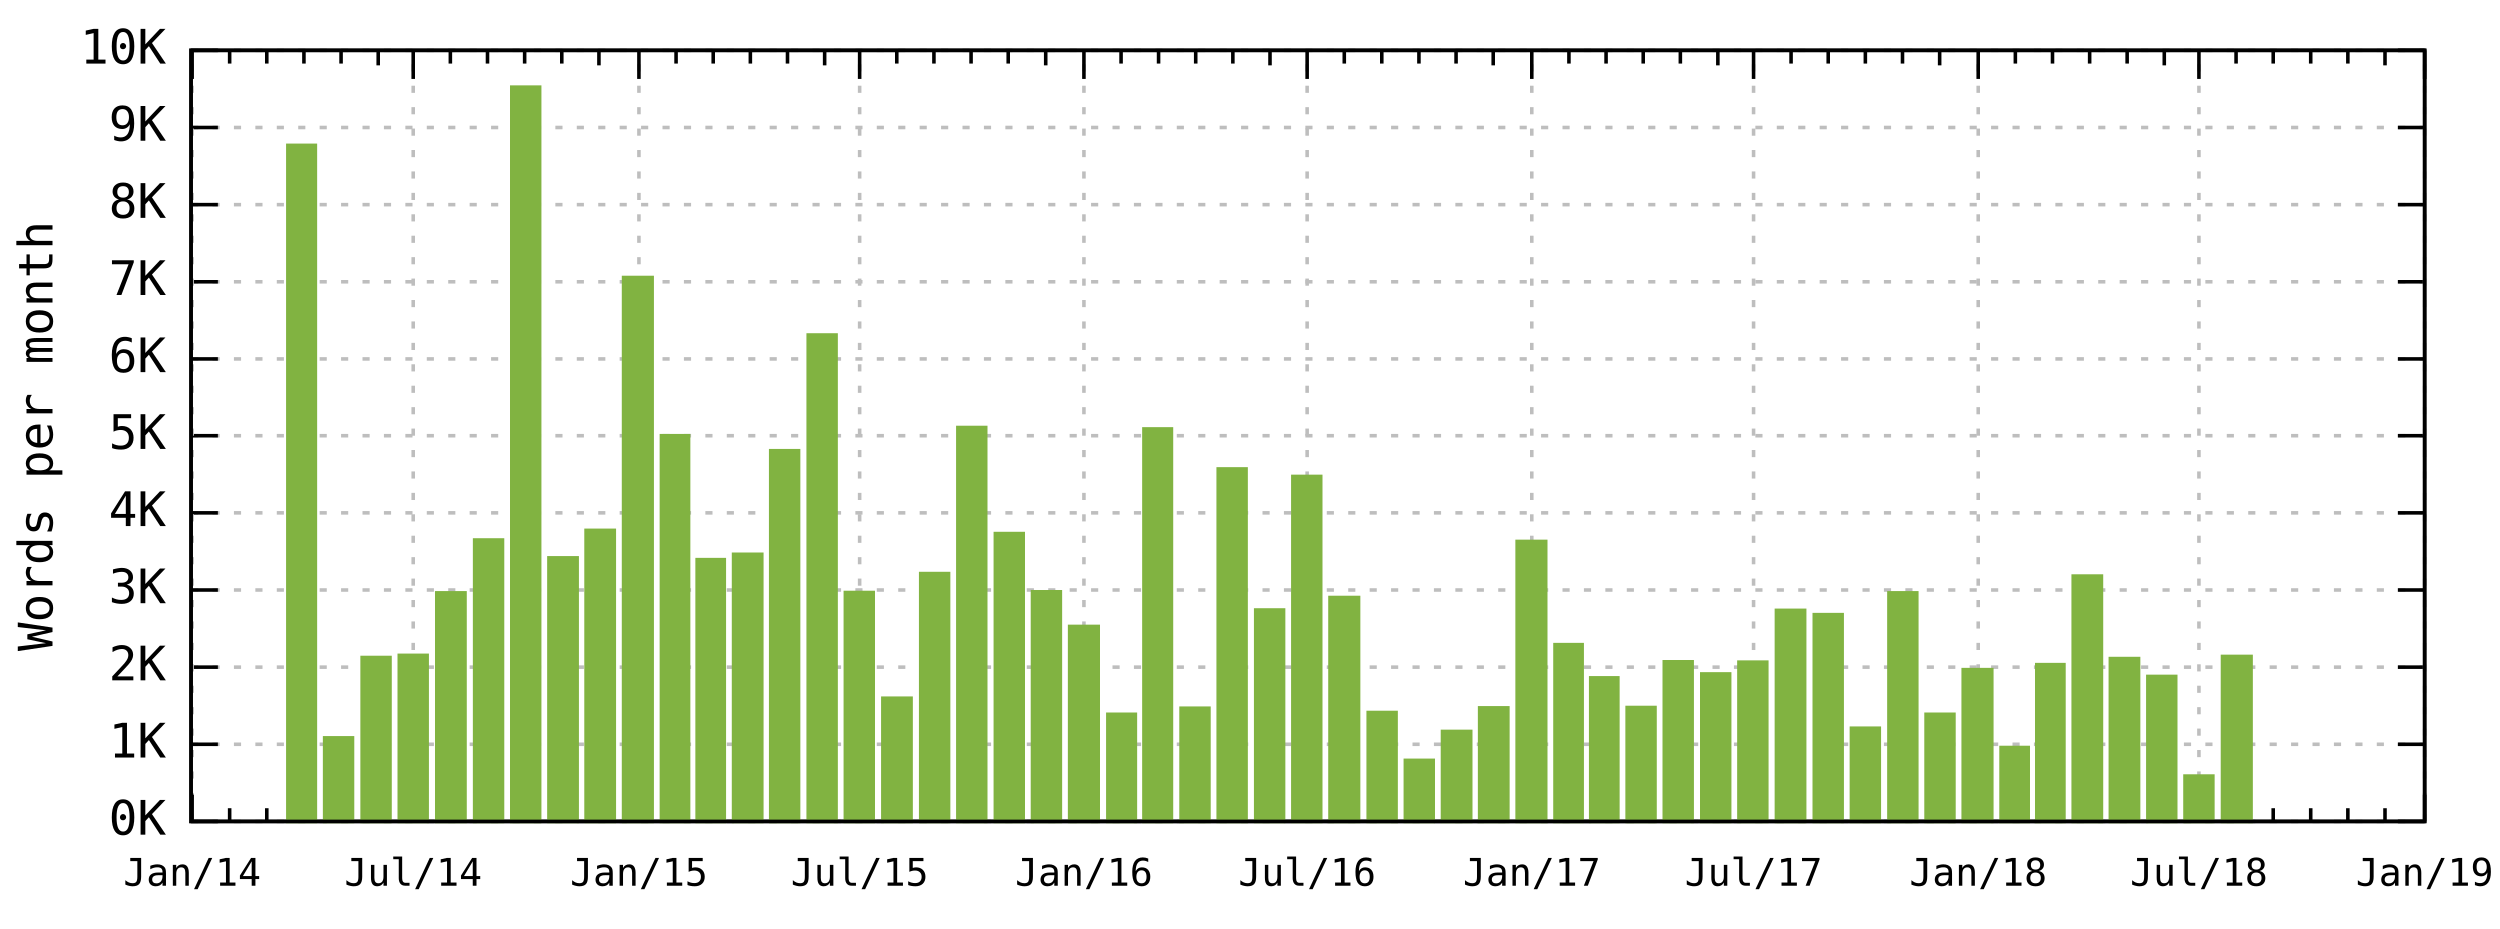
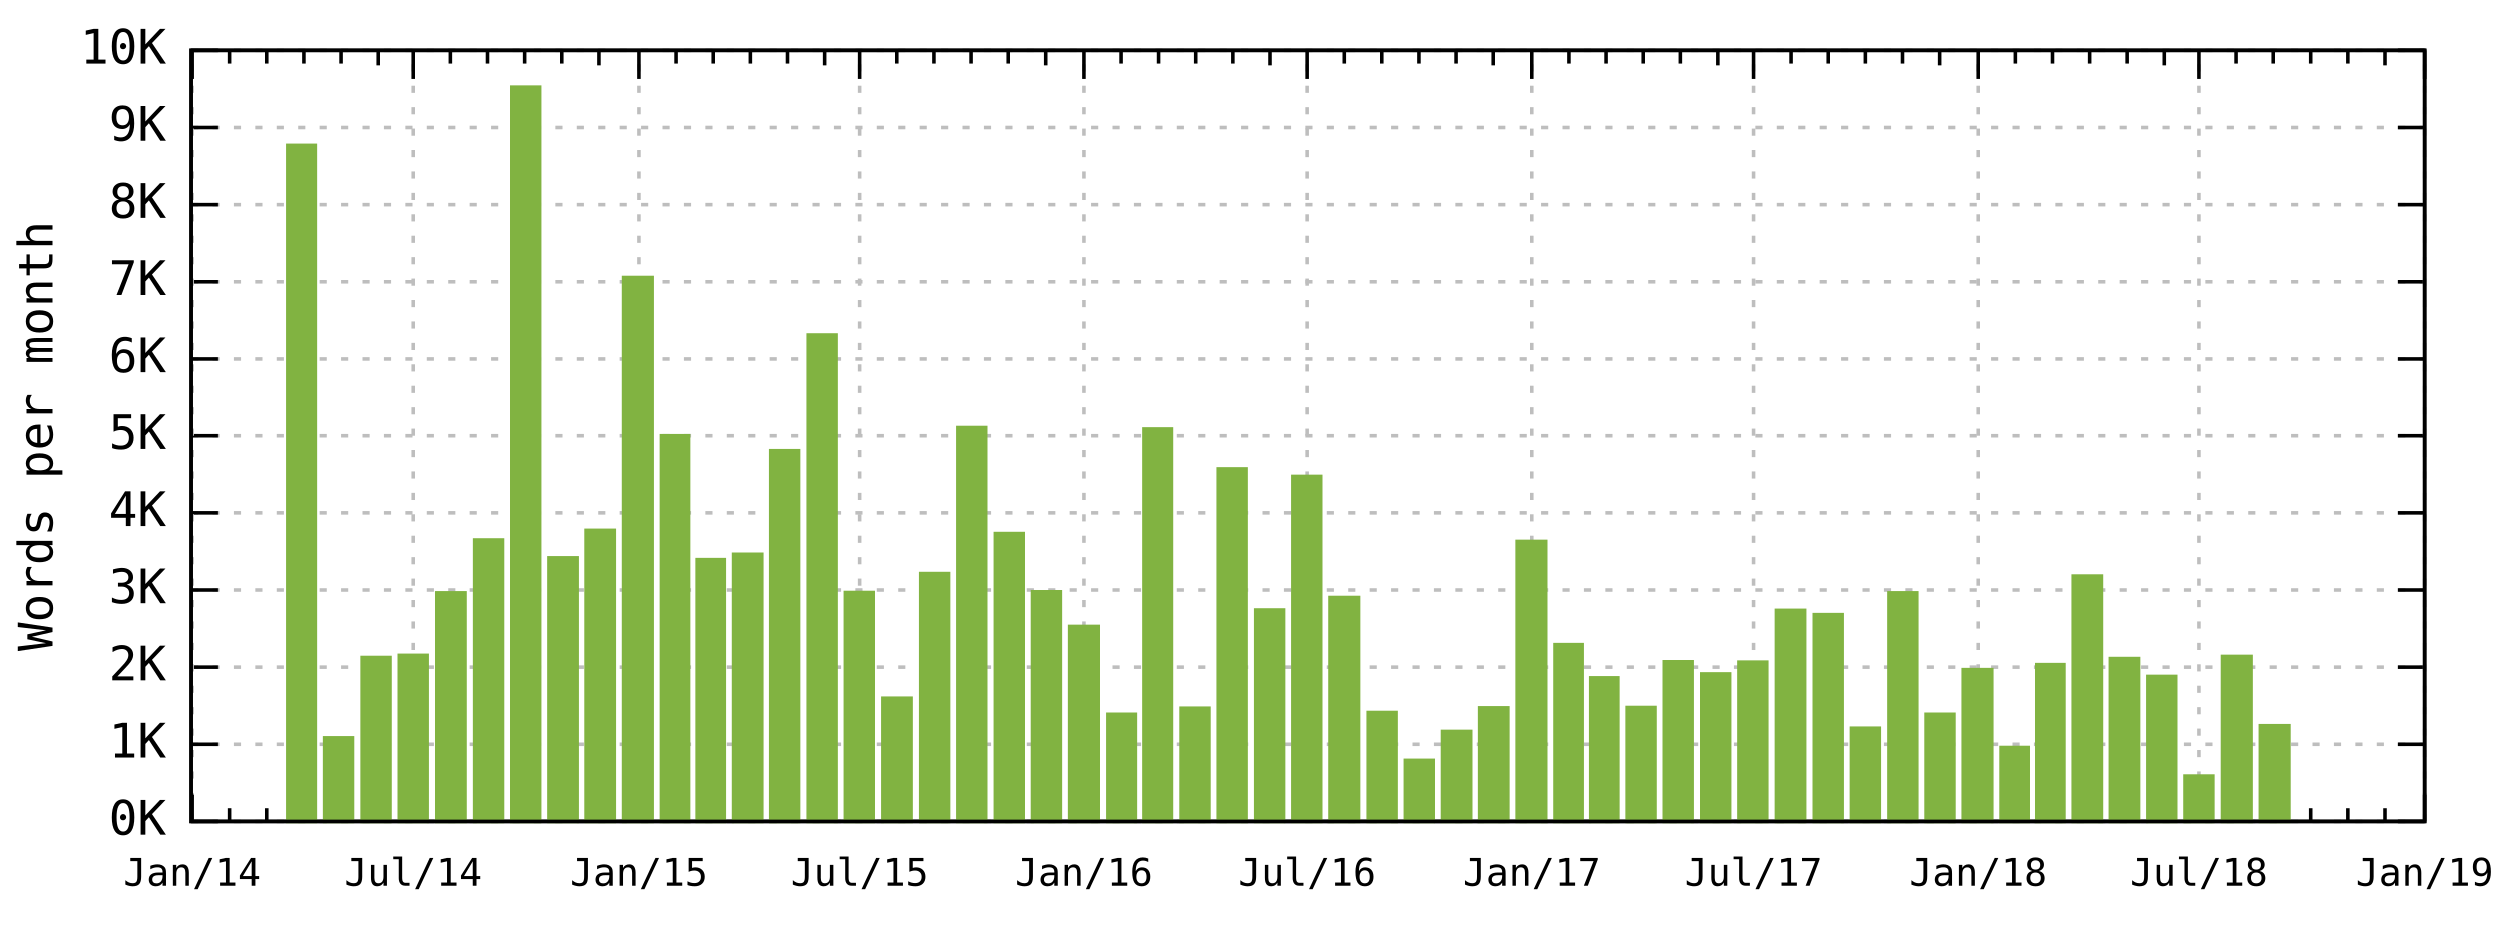
<svg xmlns="http://www.w3.org/2000/svg" xmlns:xlink="http://www.w3.org/1999/xlink" width="700" height="260" viewBox="0 0 700 260">
  <g id="gnuplot_canvas">
    <rect x="0" y="0" width="700" height="260" fill="none" />
    <defs>
      <circle id="gpDot" r="0.5" stroke-width="0.5" />
      <path id="gpPt0" stroke-width="0.267" stroke="currentColor" d="M-1,0 h2 M0,-1 v2" />
      <path id="gpPt1" stroke-width="0.267" stroke="currentColor" d="M-1,-1 L1,1 M1,-1 L-1,1" />
      <path id="gpPt2" stroke-width="0.267" stroke="currentColor" d="M-1,0 L1,0 M0,-1 L0,1 M-1,-1 L1,1 M-1,1 L1,-1" />
      <rect id="gpPt3" stroke-width="0.267" stroke="currentColor" x="-1" y="-1" width="2" height="2" />
      <rect id="gpPt4" stroke-width="0.267" stroke="currentColor" fill="currentColor" x="-1" y="-1" width="2" height="2" />
      <circle id="gpPt5" stroke-width="0.267" stroke="currentColor" cx="0" cy="0" r="1" />
      <use xlink:href="#gpPt5" id="gpPt6" fill="currentColor" stroke="none" />
      <path id="gpPt7" stroke-width="0.267" stroke="currentColor" d="M0,-1.33 L-1.33,0.67 L1.33,0.67 z" />
      <use xlink:href="#gpPt7" id="gpPt8" fill="currentColor" stroke="none" />
      <use xlink:href="#gpPt7" id="gpPt9" stroke="currentColor" transform="rotate(180)" />
      <use xlink:href="#gpPt9" id="gpPt10" fill="currentColor" stroke="none" />
      <use xlink:href="#gpPt3" id="gpPt11" stroke="currentColor" transform="rotate(45)" />
      <use xlink:href="#gpPt11" id="gpPt12" fill="currentColor" stroke="none" />
    </defs>
    <g style="fill:none; color:white; stroke:currentColor; stroke-width:1.00; stroke-linecap:butt; stroke-linejoin:miter">
</g>
    <g style="fill:none; color:black; stroke:currentColor; stroke-width:1.00; stroke-linecap:butt; stroke-linejoin:miter">
</g>
    <g style="fill:none; color:gray; stroke:currentColor; stroke-width:1.00; stroke-linecap:butt; stroke-linejoin:miter">
      <path stroke="rgb(190, 190, 190)" stroke-dasharray=" 2,4" class="gridline" d="M53.5,230.0 L678.9,230.0  h0.01" />
    </g>
    <g style="fill:none; color:black; stroke:currentColor; stroke-width:1.00; stroke-linecap:butt; stroke-linejoin:miter">
      <path stroke="black" d="M53.5,230.0 L61.0,230.0 M678.9,230.0 L671.4,230.0  h0.01" />
      <g transform="translate(46.5,233.7)" style="stroke:none; fill:rgb(0,0,0); font-family:monospace; font-size:10.00pt; text-anchor:end">
        <text>0K</text>
      </g>
    </g>
    <g style="fill:none; color:gray; stroke:currentColor; stroke-width:1.00; stroke-linecap:butt; stroke-linejoin:miter">
      <path stroke="rgb(190, 190, 190)" stroke-dasharray=" 2,4" class="gridline" d="M53.5,208.4 L678.9,208.4  h0.01" />
    </g>
    <g style="fill:none; color:black; stroke:currentColor; stroke-width:1.00; stroke-linecap:butt; stroke-linejoin:miter">
      <path stroke="black" d="M53.5,208.4 L61.0,208.4 M678.9,208.4 L671.4,208.4  h0.01" />
      <g transform="translate(46.5,212.1)" style="stroke:none; fill:rgb(0,0,0); font-family:monospace; font-size:10.00pt; text-anchor:end">
        <text>1K</text>
      </g>
    </g>
    <g style="fill:none; color:gray; stroke:currentColor; stroke-width:1.00; stroke-linecap:butt; stroke-linejoin:miter">
      <path stroke="rgb(190, 190, 190)" stroke-dasharray=" 2,4" class="gridline" d="M53.5,186.8 L678.9,186.8  h0.01" />
    </g>
    <g style="fill:none; color:black; stroke:currentColor; stroke-width:1.00; stroke-linecap:butt; stroke-linejoin:miter">
      <path stroke="black" d="M53.5,186.8 L61.0,186.8 M678.9,186.8 L671.4,186.8  h0.01" />
      <g transform="translate(46.5,190.5)" style="stroke:none; fill:rgb(0,0,0); font-family:monospace; font-size:10.00pt; text-anchor:end">
        <text>2K</text>
      </g>
    </g>
    <g style="fill:none; color:gray; stroke:currentColor; stroke-width:1.00; stroke-linecap:butt; stroke-linejoin:miter">
      <path stroke="rgb(190, 190, 190)" stroke-dasharray=" 2,4" class="gridline" d="M53.5,165.2 L678.9,165.2  h0.01" />
    </g>
    <g style="fill:none; color:black; stroke:currentColor; stroke-width:1.00; stroke-linecap:butt; stroke-linejoin:miter">
      <path stroke="black" d="M53.5,165.2 L61.0,165.2 M678.9,165.2 L671.4,165.2  h0.01" />
      <g transform="translate(46.5,168.9)" style="stroke:none; fill:rgb(0,0,0); font-family:monospace; font-size:10.00pt; text-anchor:end">
        <text>3K</text>
      </g>
    </g>
    <g style="fill:none; color:gray; stroke:currentColor; stroke-width:1.00; stroke-linecap:butt; stroke-linejoin:miter">
      <path stroke="rgb(190, 190, 190)" stroke-dasharray=" 2,4" class="gridline" d="M53.5,143.6 L678.9,143.6  h0.01" />
    </g>
    <g style="fill:none; color:black; stroke:currentColor; stroke-width:1.00; stroke-linecap:butt; stroke-linejoin:miter">
      <path stroke="black" d="M53.5,143.6 L61.0,143.6 M678.9,143.6 L671.4,143.6  h0.01" />
      <g transform="translate(46.5,147.3)" style="stroke:none; fill:rgb(0,0,0); font-family:monospace; font-size:10.00pt; text-anchor:end">
        <text>4K</text>
      </g>
    </g>
    <g style="fill:none; color:gray; stroke:currentColor; stroke-width:1.00; stroke-linecap:butt; stroke-linejoin:miter">
      <path stroke="rgb(190, 190, 190)" stroke-dasharray=" 2,4" class="gridline" d="M53.5,122.0 L678.9,122.0  h0.01" />
    </g>
    <g style="fill:none; color:black; stroke:currentColor; stroke-width:1.00; stroke-linecap:butt; stroke-linejoin:miter">
      <path stroke="black" d="M53.5,122.0 L61.0,122.0 M678.9,122.0 L671.4,122.0  h0.01" />
      <g transform="translate(46.5,125.7)" style="stroke:none; fill:rgb(0,0,0); font-family:monospace; font-size:10.00pt; text-anchor:end">
        <text>5K</text>
      </g>
    </g>
    <g style="fill:none; color:gray; stroke:currentColor; stroke-width:1.00; stroke-linecap:butt; stroke-linejoin:miter">
      <path stroke="rgb(190, 190, 190)" stroke-dasharray=" 2,4" class="gridline" d="M53.5,100.5 L678.9,100.5  h0.01" />
    </g>
    <g style="fill:none; color:black; stroke:currentColor; stroke-width:1.00; stroke-linecap:butt; stroke-linejoin:miter">
      <path stroke="black" d="M53.5,100.5 L61.0,100.5 M678.9,100.5 L671.4,100.5  h0.01" />
      <g transform="translate(46.5,104.2)" style="stroke:none; fill:rgb(0,0,0); font-family:monospace; font-size:10.00pt; text-anchor:end">
        <text>6K</text>
      </g>
    </g>
    <g style="fill:none; color:gray; stroke:currentColor; stroke-width:1.00; stroke-linecap:butt; stroke-linejoin:miter">
      <path stroke="rgb(190, 190, 190)" stroke-dasharray=" 2,4" class="gridline" d="M53.5,78.9 L678.9,78.9  h0.01" />
    </g>
    <g style="fill:none; color:black; stroke:currentColor; stroke-width:1.00; stroke-linecap:butt; stroke-linejoin:miter">
      <path stroke="black" d="M53.5,78.9 L61.0,78.9 M678.9,78.9 L671.4,78.9  h0.01" />
      <g transform="translate(46.5,82.6)" style="stroke:none; fill:rgb(0,0,0); font-family:monospace; font-size:10.00pt; text-anchor:end">
        <text>7K</text>
      </g>
    </g>
    <g style="fill:none; color:gray; stroke:currentColor; stroke-width:1.00; stroke-linecap:butt; stroke-linejoin:miter">
      <path stroke="rgb(190, 190, 190)" stroke-dasharray=" 2,4" class="gridline" d="M53.5,57.3 L678.9,57.3  h0.01" />
    </g>
    <g style="fill:none; color:black; stroke:currentColor; stroke-width:1.00; stroke-linecap:butt; stroke-linejoin:miter">
      <path stroke="black" d="M53.5,57.3 L61.0,57.3 M678.9,57.3 L671.4,57.3  h0.01" />
      <g transform="translate(46.5,61.0)" style="stroke:none; fill:rgb(0,0,0); font-family:monospace; font-size:10.00pt; text-anchor:end">
        <text>8K</text>
      </g>
    </g>
    <g style="fill:none; color:gray; stroke:currentColor; stroke-width:1.00; stroke-linecap:butt; stroke-linejoin:miter">
      <path stroke="rgb(190, 190, 190)" stroke-dasharray=" 2,4" class="gridline" d="M53.5,35.7 L678.9,35.7  h0.01" />
    </g>
    <g style="fill:none; color:black; stroke:currentColor; stroke-width:1.00; stroke-linecap:butt; stroke-linejoin:miter">
      <path stroke="black" d="M53.5,35.7 L61.0,35.7 M678.9,35.7 L671.4,35.7  h0.01" />
      <g transform="translate(46.5,39.4)" style="stroke:none; fill:rgb(0,0,0); font-family:monospace; font-size:10.00pt; text-anchor:end">
        <text>9K</text>
      </g>
    </g>
    <g style="fill:none; color:gray; stroke:currentColor; stroke-width:1.00; stroke-linecap:butt; stroke-linejoin:miter">
      <path stroke="rgb(190, 190, 190)" stroke-dasharray=" 2,4" class="gridline" d="M53.5,14.1 L678.9,14.1  h0.01" />
    </g>
    <g style="fill:none; color:black; stroke:currentColor; stroke-width:1.00; stroke-linecap:butt; stroke-linejoin:miter">
      <path stroke="black" d="M53.5,14.1 L61.0,14.1 M678.9,14.1 L671.4,14.1  h0.01" />
      <g transform="translate(46.5,17.8)" style="stroke:none; fill:rgb(0,0,0); font-family:monospace; font-size:10.00pt; text-anchor:end">
        <text>10K</text>
      </g>
    </g>
    <g style="fill:none; color:gray; stroke:currentColor; stroke-width:1.00; stroke-linecap:butt; stroke-linejoin:miter">
      <path stroke="rgb(190, 190, 190)" stroke-dasharray=" 2,4" class="gridline" d="M53.8,230.0 L53.8,14.1  h0.01" />
    </g>
    <g style="fill:none; color:black; stroke:currentColor; stroke-width:1.00; stroke-linecap:butt; stroke-linejoin:miter">
      <path stroke="black" d="M53.8,230.0 L53.8,222.5 M53.8,14.1 L53.8,21.6  h0.01" />
      <g transform="translate(53.8,248.0)" style="stroke:none; fill:rgb(0,0,0); font-family:monospace; font-size:8.00pt; text-anchor:middle">
        <text>Jan/14</text>
      </g>
      <path stroke="black" d="M64.3,230.0 L64.3,226.3 M64.3,14.1 L64.3,17.8 M74.7,230.0 L74.7,226.3 M74.7,14.1 L74.7,17.8    M85.1,230.0 L85.1,226.3 M85.1,14.1 L85.1,17.8 M95.5,230.0 L95.5,226.3 M95.5,14.1 L95.5,17.8    M105.9,230.0 L105.9,226.3 M105.9,14.1 L105.9,17.8  h0.01" />
    </g>
    <g style="fill:none; color:gray; stroke:currentColor; stroke-width:1.00; stroke-linecap:butt; stroke-linejoin:miter">
      <path stroke="rgb(190, 190, 190)" stroke-dasharray=" 2,4" class="gridline" d="M115.7,230.0 L115.7,14.1  h0.01" />
    </g>
    <g style="fill:none; color:black; stroke:currentColor; stroke-width:1.00; stroke-linecap:butt; stroke-linejoin:miter">
      <path stroke="black" d="M115.7,230.0 L115.7,222.5 M115.7,14.1 L115.7,21.6  h0.01" />
      <g transform="translate(115.7,248.0)" style="stroke:none; fill:rgb(0,0,0); font-family:monospace; font-size:8.00pt; text-anchor:middle">
        <text>Jul/14</text>
      </g>
      <path stroke="black" d="M126.1,230.0 L126.1,226.3 M126.1,14.1 L126.1,17.8 M136.5,230.0 L136.5,226.3 M136.5,14.1 L136.5,17.8    M146.9,230.0 L146.9,226.3 M146.9,14.1 L146.9,17.8 M157.3,230.0 L157.3,226.3 M157.3,14.1 L157.3,17.8    M167.7,230.0 L167.7,226.3 M167.7,14.1 L167.7,17.8  h0.01" />
    </g>
    <g style="fill:none; color:gray; stroke:currentColor; stroke-width:1.00; stroke-linecap:butt; stroke-linejoin:miter">
      <path stroke="rgb(190, 190, 190)" stroke-dasharray=" 2,4" class="gridline" d="M178.9,230.0 L178.9,14.1  h0.01" />
    </g>
    <g style="fill:none; color:black; stroke:currentColor; stroke-width:1.00; stroke-linecap:butt; stroke-linejoin:miter">
      <path stroke="black" d="M178.9,230.0 L178.9,222.5 M178.9,14.1 L178.9,21.6  h0.01" />
      <g transform="translate(178.9,248.0)" style="stroke:none; fill:rgb(0,0,0); font-family:monospace; font-size:8.00pt; text-anchor:middle">
        <text>Jan/15</text>
      </g>
      <path stroke="black" d="M189.3,230.0 L189.3,226.3 M189.3,14.1 L189.3,17.8 M199.7,230.0 L199.7,226.3 M199.7,14.1 L199.7,17.8    M210.1,230.0 L210.1,226.3 M210.1,14.1 L210.1,17.8 M220.5,230.0 L220.5,226.3 M220.5,14.1 L220.5,17.8    M230.9,230.0 L230.9,226.3 M230.9,14.1 L230.9,17.8  h0.01" />
    </g>
    <g style="fill:none; color:gray; stroke:currentColor; stroke-width:1.00; stroke-linecap:butt; stroke-linejoin:miter">
      <path stroke="rgb(190, 190, 190)" stroke-dasharray=" 2,4" class="gridline" d="M240.7,230.0 L240.7,14.1  h0.01" />
    </g>
    <g style="fill:none; color:black; stroke:currentColor; stroke-width:1.00; stroke-linecap:butt; stroke-linejoin:miter">
      <path stroke="black" d="M240.7,230.0 L240.7,222.5 M240.7,14.1 L240.7,21.6  h0.01" />
      <g transform="translate(240.7,248.0)" style="stroke:none; fill:rgb(0,0,0); font-family:monospace; font-size:8.00pt; text-anchor:middle">
        <text>Jul/15</text>
      </g>
      <path stroke="black" d="M251.1,230.0 L251.1,226.3 M251.1,14.1 L251.1,17.8 M261.5,230.0 L261.5,226.3 M261.5,14.1 L261.5,17.8    M271.9,230.0 L271.9,226.3 M271.9,14.1 L271.9,17.8 M282.3,230.0 L282.3,226.3 M282.3,14.1 L282.3,17.8    M292.8,230.0 L292.8,226.3 M292.8,14.1 L292.8,17.8  h0.01" />
    </g>
    <g style="fill:none; color:gray; stroke:currentColor; stroke-width:1.00; stroke-linecap:butt; stroke-linejoin:miter">
      <path stroke="rgb(190, 190, 190)" stroke-dasharray=" 2,4" class="gridline" d="M303.5,230.0 L303.5,14.1  h0.01" />
    </g>
    <g style="fill:none; color:black; stroke:currentColor; stroke-width:1.00; stroke-linecap:butt; stroke-linejoin:miter">
      <path stroke="black" d="M303.5,230.0 L303.5,222.5 M303.5,14.1 L303.5,21.6  h0.01" />
      <g transform="translate(303.5,248.0)" style="stroke:none; fill:rgb(0,0,0); font-family:monospace; font-size:8.00pt; text-anchor:middle">
        <text>Jan/16</text>
      </g>
      <path stroke="black" d="M313.9,230.0 L313.9,226.3 M313.9,14.1 L313.9,17.8 M324.4,230.0 L324.4,226.3 M324.4,14.1 L324.4,17.8    M334.8,230.0 L334.8,226.3 M334.8,14.1 L334.8,17.8 M345.2,230.0 L345.2,226.3 M345.2,14.1 L345.2,17.8    M355.6,230.0 L355.6,226.3 M355.6,14.1 L355.6,17.8  h0.01" />
    </g>
    <g style="fill:none; color:gray; stroke:currentColor; stroke-width:1.00; stroke-linecap:butt; stroke-linejoin:miter">
      <path stroke="rgb(190, 190, 190)" stroke-dasharray=" 2,4" class="gridline" d="M366.0,230.0 L366.0,14.1  h0.01" />
    </g>
    <g style="fill:none; color:black; stroke:currentColor; stroke-width:1.00; stroke-linecap:butt; stroke-linejoin:miter">
      <path stroke="black" d="M366.0,230.0 L366.0,222.5 M366.0,14.1 L366.0,21.6  h0.01" />
      <g transform="translate(366.0,248.0)" style="stroke:none; fill:rgb(0,0,0); font-family:monospace; font-size:8.00pt; text-anchor:middle">
        <text>Jul/16</text>
      </g>
      <path stroke="black" d="M376.4,230.0 L376.4,226.3 M376.4,14.1 L376.4,17.8 M386.9,230.0 L386.9,226.3 M386.9,14.1 L386.9,17.8    M397.3,230.0 L397.3,226.3 M397.3,14.1 L397.3,17.8 M407.7,230.0 L407.7,226.3 M407.7,14.1 L407.7,17.8    M418.1,230.0 L418.1,226.3 M418.1,14.1 L418.1,17.8  h0.01" />
    </g>
    <g style="fill:none; color:gray; stroke:currentColor; stroke-width:1.00; stroke-linecap:butt; stroke-linejoin:miter">
      <path stroke="rgb(190, 190, 190)" stroke-dasharray=" 2,4" class="gridline" d="M428.9,230.0 L428.9,14.1  h0.01" />
    </g>
    <g style="fill:none; color:black; stroke:currentColor; stroke-width:1.00; stroke-linecap:butt; stroke-linejoin:miter">
      <path stroke="black" d="M428.9,230.0 L428.9,222.5 M428.9,14.1 L428.9,21.6  h0.01" />
      <g transform="translate(428.9,248.0)" style="stroke:none; fill:rgb(0,0,0); font-family:monospace; font-size:8.00pt; text-anchor:middle">
        <text>Jan/17</text>
      </g>
      <path stroke="black" d="M439.3,230.0 L439.3,226.3 M439.3,14.1 L439.3,17.8 M449.7,230.0 L449.7,226.3 M449.7,14.1 L449.7,17.8    M460.1,230.0 L460.1,226.3 M460.1,14.1 L460.1,17.8 M470.5,230.0 L470.5,226.3 M470.5,14.1 L470.5,17.8    M481.0,230.0 L481.0,226.3 M481.0,14.1 L481.0,17.8  h0.01" />
    </g>
    <g style="fill:none; color:gray; stroke:currentColor; stroke-width:1.00; stroke-linecap:butt; stroke-linejoin:miter">
      <path stroke="rgb(190, 190, 190)" stroke-dasharray=" 2,4" class="gridline" d="M491.0,230.0 L491.0,14.1  h0.01" />
    </g>
    <g style="fill:none; color:black; stroke:currentColor; stroke-width:1.00; stroke-linecap:butt; stroke-linejoin:miter">
      <path stroke="black" d="M491.0,230.0 L491.0,222.5 M491.0,14.1 L491.0,21.6  h0.01" />
      <g transform="translate(491.0,248.0)" style="stroke:none; fill:rgb(0,0,0); font-family:monospace; font-size:8.00pt; text-anchor:middle">
        <text>Jul/17</text>
      </g>
      <path stroke="black" d="M501.5,230.0 L501.5,226.3 M501.5,14.1 L501.5,17.8 M511.9,230.0 L511.9,226.3 M511.9,14.1 L511.9,17.8    M522.3,230.0 L522.3,226.3 M522.3,14.1 L522.3,17.8 M532.7,230.0 L532.7,226.3 M532.7,14.1 L532.7,17.8    M543.1,230.0 L543.1,226.3 M543.1,14.1 L543.1,17.8  h0.01" />
    </g>
    <g style="fill:none; color:gray; stroke:currentColor; stroke-width:1.00; stroke-linecap:butt; stroke-linejoin:miter">
      <path stroke="rgb(190, 190, 190)" stroke-dasharray=" 2,4" class="gridline" d="M553.9,230.0 L553.9,14.1  h0.01" />
    </g>
    <g style="fill:none; color:black; stroke:currentColor; stroke-width:1.00; stroke-linecap:butt; stroke-linejoin:miter">
      <path stroke="black" d="M553.9,230.0 L553.9,222.5 M553.9,14.1 L553.9,21.6  h0.01" />
      <g transform="translate(553.9,248.0)" style="stroke:none; fill:rgb(0,0,0); font-family:monospace; font-size:8.00pt; text-anchor:middle">
        <text>Jan/18</text>
      </g>
      <path stroke="black" d="M564.3,230.0 L564.3,226.3 M564.3,14.1 L564.3,17.8 M574.7,230.0 L574.7,226.3 M574.7,14.1 L574.7,17.8    M585.1,230.0 L585.1,226.3 M585.1,14.1 L585.1,17.8 M595.6,230.0 L595.6,226.3 M595.6,14.1 L595.6,17.8    M606.0,230.0 L606.0,226.3 M606.0,14.1 L606.0,17.8  h0.01" />
    </g>
    <g style="fill:none; color:gray; stroke:currentColor; stroke-width:1.00; stroke-linecap:butt; stroke-linejoin:miter">
      <path stroke="rgb(190, 190, 190)" stroke-dasharray=" 2,4" class="gridline" d="M615.7,230.0 L615.7,14.1  h0.01" />
    </g>
    <g style="fill:none; color:black; stroke:currentColor; stroke-width:1.00; stroke-linecap:butt; stroke-linejoin:miter">
      <path stroke="black" d="M615.7,230.0 L615.7,222.5 M615.7,14.1 L615.7,21.6  h0.01" />
      <g transform="translate(615.7,248.0)" style="stroke:none; fill:rgb(0,0,0); font-family:monospace; font-size:8.00pt; text-anchor:middle">
        <text>Jul/18</text>
      </g>
      <path stroke="black" d="M626.1,230.0 L626.1,226.3 M626.1,14.1 L626.1,17.8 M636.5,230.0 L636.5,226.3 M636.5,14.1 L636.5,17.8    M647.0,230.0 L647.0,226.3 M647.0,14.1 L647.0,17.8 M657.4,230.0 L657.4,226.3 M657.4,14.1 L657.4,17.8    M667.8,230.0 L667.8,226.3 M667.8,14.1 L667.8,17.8  h0.01" />
    </g>
    <g style="fill:none; color:gray; stroke:currentColor; stroke-width:1.00; stroke-linecap:butt; stroke-linejoin:miter">
      <path stroke="rgb(190, 190, 190)" stroke-dasharray=" 2,4" class="gridline" d="M678.9,230.0 L678.9,14.1  h0.01" />
    </g>
    <g style="fill:none; color:black; stroke:currentColor; stroke-width:1.00; stroke-linecap:butt; stroke-linejoin:miter">
      <path stroke="black" d="M678.9,230.0 L678.9,222.5 M678.9,14.1 L678.9,21.6  h0.01" />
      <g transform="translate(678.9,248.0)" style="stroke:none; fill:rgb(0,0,0); font-family:monospace; font-size:8.00pt; text-anchor:middle">
        <text>Jan/19</text>
      </g>
      <path stroke="black" d="M53.5,14.1 L53.5,230.0 L678.9,230.0 L678.9,14.1 L53.5,14.1 Z  h0.01" />
      <g transform="translate(14.7,122.1) rotate(270)" style="stroke:none; fill:rgb(0,0,0); font-family:monospace; font-size:10.00pt; text-anchor:middle">
        <text>Words per month</text>
      </g>
    </g>
    <g id="gnuplot_plot_1">
      <g style="fill:none; color:red; stroke:currentColor; stroke-width:1.00; stroke-linecap:butt; stroke-linejoin:miter">
        <g style="stroke:none; shape-rendering:crispEdges">
          <polygon fill="rgb(129, 179,  65)" points="80.6,230.0 88.4,230.0 88.4,40.6 80.6,40.6 " />
        </g>
        <path stroke="rgb(129, 179,  65)" d="M80.6,230.0 L80.6,40.7 L88.3,40.7 L88.3,230.0 L80.6,230.0 Z  h0.01" />
        <g style="stroke:none; shape-rendering:crispEdges">
          <polygon fill="rgb(129, 179,  65)" points="90.9,230.0 98.8,230.0 98.8,206.5 90.9,206.5 " />
        </g>
        <path stroke="rgb(129, 179,  65)" d="M90.9,230.0 L90.9,206.6 L98.7,206.6 L98.7,230.0 L90.9,230.0 Z  h0.01" />
        <g style="stroke:none; shape-rendering:crispEdges">
          <polygon fill="rgb(129, 179,  65)" points="101.4,230.0 109.3,230.0 109.3,184.0 101.4,184.0 " />
        </g>
        <path stroke="rgb(129, 179,  65)" d="M101.4,230.0 L101.4,184.1 L109.2,184.1 L109.2,230.0 L101.4,230.0 Z  h0.01" />
        <g style="stroke:none; shape-rendering:crispEdges">
          <polygon fill="rgb(129, 179,  65)" points="111.8,230.0 119.7,230.0 119.7,183.4 111.8,183.4 " />
        </g>
        <path stroke="rgb(129, 179,  65)" d="M111.8,230.0 L111.8,183.5 L119.6,183.5 L119.6,230.0 L111.8,230.0 Z  h0.01" />
        <g style="stroke:none; shape-rendering:crispEdges">
          <polygon fill="rgb(129, 179,  65)" points="122.3,230.0 130.3,230.0 130.3,165.9 122.3,165.9 " />
        </g>
        <path stroke="rgb(129, 179,  65)" d="M122.3,230.0 L122.3,166.0 L130.2,166.0 L130.2,230.0 L122.3,230.0 Z  h0.01" />
        <g style="stroke:none; shape-rendering:crispEdges">
          <polygon fill="rgb(129, 179,  65)" points="132.9,230.0 140.8,230.0 140.8,151.1 132.9,151.1 " />
        </g>
        <path stroke="rgb(129, 179,  65)" d="M132.9,230.0 L132.9,151.2 L140.7,151.2 L140.7,230.0 L132.9,230.0 Z  h0.01" />
        <g style="stroke:none; shape-rendering:crispEdges">
          <polygon fill="rgb(129, 179,  65)" points="143.3,230.0 151.2,230.0 151.2,24.3 143.3,24.3 " />
        </g>
        <path stroke="rgb(129, 179,  65)" d="M143.3,230.0 L143.3,24.4 L151.1,24.4 L151.1,230.0 L143.3,230.0 Z  h0.01" />
        <g style="stroke:none; shape-rendering:crispEdges">
          <polygon fill="rgb(129, 179,  65)" points="153.7,230.0 161.7,230.0 161.7,156.1 153.7,156.1 " />
        </g>
        <path stroke="rgb(129, 179,  65)" d="M153.7,230.0 L153.7,156.2 L161.6,156.2 L161.6,230.0 L153.7,230.0 Z  h0.01" />
        <g style="stroke:none; shape-rendering:crispEdges">
          <polygon fill="rgb(129, 179,  65)" points="164.1,230.0 172.1,230.0 172.1,148.4 164.1,148.4 " />
        </g>
        <path stroke="rgb(129, 179,  65)" d="M164.1,230.0 L164.1,148.5 L172.0,148.5 L172.0,230.0 L164.1,230.0 Z  h0.01" />
        <g style="stroke:none; shape-rendering:crispEdges">
          <polygon fill="rgb(129, 179,  65)" points="174.6,230.0 182.7,230.0 182.7,77.6 174.6,77.6 " />
        </g>
        <path stroke="rgb(129, 179,  65)" d="M174.6,230.0 L174.6,77.7 L182.6,77.7 L182.6,230.0 L174.6,230.0 Z  h0.01" />
        <g style="stroke:none; shape-rendering:crispEdges">
          <polygon fill="rgb(129, 179,  65)" points="185.2,230.0 192.9,230.0 192.9,121.9 185.2,121.9 " />
        </g>
        <path stroke="rgb(129, 179,  65)" d="M185.2,230.0 L185.2,122.0 L192.8,122.0 L192.8,230.0 L185.2,230.0 Z  h0.01" />
        <g style="stroke:none; shape-rendering:crispEdges">
          <polygon fill="rgb(129, 179,  65)" points="195.2,230.0 202.9,230.0 202.9,156.6 195.2,156.6 " />
        </g>
        <path stroke="rgb(129, 179,  65)" d="M195.2,230.0 L195.2,156.7 L202.8,156.7 L202.8,230.0 L195.2,230.0 Z  h0.01" />
        <g style="stroke:none; shape-rendering:crispEdges">
          <polygon fill="rgb(129, 179,  65)" points="205.4,230.0 213.4,230.0 213.4,155.1 205.4,155.1 " />
        </g>
        <path stroke="rgb(129, 179,  65)" d="M205.4,230.0 L205.4,155.2 L213.3,155.2 L213.3,230.0 L205.4,230.0 Z  h0.01" />
        <g style="stroke:none; shape-rendering:crispEdges">
          <polygon fill="rgb(129, 179,  65)" points="215.8,230.0 223.7,230.0 223.7,126.1 215.8,126.1 " />
        </g>
        <path stroke="rgb(129, 179,  65)" d="M215.8,230.0 L215.8,126.2 L223.6,126.2 L223.6,230.0 L215.8,230.0 Z  h0.01" />
        <g style="stroke:none; shape-rendering:crispEdges">
          <polygon fill="rgb(129, 179,  65)" points="226.3,230.0 234.2,230.0 234.2,93.7 226.3,93.7 " />
        </g>
        <path stroke="rgb(129, 179,  65)" d="M226.3,230.0 L226.3,93.8 L234.1,93.8 L234.1,230.0 L226.3,230.0 Z  h0.01" />
        <g style="stroke:none; shape-rendering:crispEdges">
          <polygon fill="rgb(129, 179,  65)" points="236.7,230.0 244.6,230.0 244.6,165.8 236.7,165.8 " />
        </g>
        <path stroke="rgb(129, 179,  65)" d="M236.7,230.0 L236.7,165.9 L244.5,165.9 L244.5,230.0 L236.7,230.0 Z  h0.01" />
        <g style="stroke:none; shape-rendering:crispEdges">
          <polygon fill="rgb(129, 179,  65)" points="247.2,230.0 255.2,230.0 255.2,195.4 247.2,195.4 " />
        </g>
        <path stroke="rgb(129, 179,  65)" d="M247.2,230.0 L247.2,195.5 L255.1,195.5 L255.1,230.0 L247.2,230.0 Z  h0.01" />
        <g style="stroke:none; shape-rendering:crispEdges">
          <polygon fill="rgb(129, 179,  65)" points="257.8,230.0 265.7,230.0 265.7,160.5 257.8,160.5 " />
        </g>
        <path stroke="rgb(129, 179,  65)" d="M257.8,230.0 L257.8,160.6 L265.6,160.6 L265.6,230.0 L257.8,230.0 Z  h0.01" />
        <g style="stroke:none; shape-rendering:crispEdges">
          <polygon fill="rgb(129, 179,  65)" points="268.2,230.0 276.1,230.0 276.1,119.6 268.2,119.6 " />
        </g>
        <path stroke="rgb(129, 179,  65)" d="M268.2,230.0 L268.2,119.7 L276.0,119.7 L276.0,230.0 L268.2,230.0 Z  h0.01" />
        <g style="stroke:none; shape-rendering:crispEdges">
          <polygon fill="rgb(129, 179,  65)" points="278.7,230.0 286.6,230.0 286.6,149.3 278.7,149.3 " />
        </g>
        <path stroke="rgb(129, 179,  65)" d="M278.7,230.0 L278.7,149.4 L286.5,149.4 L286.5,230.0 L278.7,230.0 Z  h0.01" />
        <g style="stroke:none; shape-rendering:crispEdges">
          <polygon fill="rgb(129, 179,  65)" points="289.1,230.0 297.0,230.0 297.0,165.6 289.1,165.6 " />
        </g>
        <path stroke="rgb(129, 179,  65)" d="M289.1,230.0 L289.1,165.7 L296.9,165.7 L296.9,230.0 L289.1,230.0 Z  h0.01" />
        <g style="stroke:none; shape-rendering:crispEdges">
          <polygon fill="rgb(129, 179,  65)" points="299.5,230.0 307.6,230.0 307.6,175.3 299.5,175.3 " />
        </g>
        <path stroke="rgb(129, 179,  65)" d="M299.5,230.0 L299.5,175.4 L307.5,175.4 L307.5,230.0 L299.5,230.0 Z  h0.01" />
        <g style="stroke:none; shape-rendering:crispEdges">
          <polygon fill="rgb(129, 179,  65)" points="310.2,230.0 318.0,230.0 318.0,199.9 310.2,199.9 " />
        </g>
        <path stroke="rgb(129, 179,  65)" d="M310.2,230.0 L310.2,200.0 L317.9,200.0 L317.9,230.0 L310.2,230.0 Z  h0.01" />
        <g style="stroke:none; shape-rendering:crispEdges">
          <polygon fill="rgb(129, 179,  65)" points="320.3,230.0 328.1,230.0 328.1,120.0 320.3,120.0 " />
        </g>
        <path stroke="rgb(129, 179,  65)" d="M320.3,230.0 L320.3,120.1 L328.0,120.1 L328.0,230.0 L320.3,230.0 Z  h0.01" />
        <g style="stroke:none; shape-rendering:crispEdges">
          <polygon fill="rgb(129, 179,  65)" points="330.7,230.0 338.6,230.0 338.6,198.2 330.7,198.2 " />
        </g>
        <path stroke="rgb(129, 179,  65)" d="M330.7,230.0 L330.7,198.3 L338.5,198.3 L338.5,230.0 L330.7,230.0 Z  h0.01" />
        <g style="stroke:none; shape-rendering:crispEdges">
          <polygon fill="rgb(129, 179,  65)" points="341.1,230.0 349.0,230.0 349.0,131.2 341.1,131.2 " />
        </g>
        <path stroke="rgb(129, 179,  65)" d="M341.1,230.0 L341.1,131.3 L348.9,131.3 L348.9,230.0 L341.1,230.0 Z  h0.01" />
        <g style="stroke:none; shape-rendering:crispEdges">
          <polygon fill="rgb(129, 179,  65)" points="351.6,230.0 359.5,230.0 359.5,170.7 351.6,170.7 " />
        </g>
        <path stroke="rgb(129, 179,  65)" d="M351.6,230.0 L351.6,170.8 L359.4,170.8 L359.4,230.0 L351.6,230.0 Z  h0.01" />
        <g style="stroke:none; shape-rendering:crispEdges">
          <polygon fill="rgb(129, 179,  65)" points="362.0,230.0 369.9,230.0 369.9,133.3 362.0,133.3 " />
        </g>
        <path stroke="rgb(129, 179,  65)" d="M362.0,230.0 L362.0,133.4 L369.8,133.4 L369.8,230.0 L362.0,230.0 Z  h0.01" />
        <g style="stroke:none; shape-rendering:crispEdges">
          <polygon fill="rgb(129, 179,  65)" points="372.4,230.0 380.5,230.0 380.5,167.2 372.4,167.2 " />
        </g>
        <path stroke="rgb(129, 179,  65)" d="M372.4,230.0 L372.4,167.3 L380.4,167.3 L380.4,230.0 L372.4,230.0 Z  h0.01" />
        <g style="stroke:none; shape-rendering:crispEdges">
          <polygon fill="rgb(129, 179,  65)" points="383.1,230.0 391.0,230.0 391.0,199.4 383.1,199.4 " />
        </g>
        <path stroke="rgb(129, 179,  65)" d="M383.1,230.0 L383.1,199.5 L390.9,199.5 L390.9,230.0 L383.1,230.0 Z  h0.01" />
        <g style="stroke:none; shape-rendering:crispEdges">
          <polygon fill="rgb(129, 179,  65)" points="393.5,230.0 401.4,230.0 401.4,212.8 393.5,212.8 " />
        </g>
        <path stroke="rgb(129, 179,  65)" d="M393.5,230.0 L393.5,212.9 L401.3,212.9 L401.3,230.0 L393.5,230.0 Z  h0.01" />
        <g style="stroke:none; shape-rendering:crispEdges">
          <polygon fill="rgb(129, 179,  65)" points="403.9,230.0 411.9,230.0 411.9,204.7 403.9,204.7 " />
        </g>
        <path stroke="rgb(129, 179,  65)" d="M403.9,230.0 L403.9,204.8 L411.8,204.8 L411.8,230.0 L403.9,230.0 Z  h0.01" />
        <g style="stroke:none; shape-rendering:crispEdges">
          <polygon fill="rgb(129, 179,  65)" points="414.3,230.0 422.3,230.0 422.3,198.1 414.3,198.1 " />
        </g>
        <path stroke="rgb(129, 179,  65)" d="M414.3,230.0 L414.3,198.2 L422.2,198.2 L422.2,230.0 L414.3,230.0 Z  h0.01" />
        <g style="stroke:none; shape-rendering:crispEdges">
          <polygon fill="rgb(129, 179,  65)" points="424.8,230.0 432.9,230.0 432.9,151.5 424.8,151.5 " />
        </g>
        <path stroke="rgb(129, 179,  65)" d="M424.8,230.0 L424.8,151.6 L432.8,151.6 L432.8,230.0 L424.8,230.0 Z  h0.01" />
        <g style="stroke:none; shape-rendering:crispEdges">
          <polygon fill="rgb(129, 179,  65)" points="435.4,230.0 443.1,230.0 443.1,180.4 435.4,180.4 " />
        </g>
        <path stroke="rgb(129, 179,  65)" d="M435.4,230.0 L435.4,180.5 L443.0,180.5 L443.0,230.0 L435.4,230.0 Z  h0.01" />
        <g style="stroke:none; shape-rendering:crispEdges">
          <polygon fill="rgb(129, 179,  65)" points="445.4,230.0 453.1,230.0 453.1,189.7 445.4,189.7 " />
        </g>
        <path stroke="rgb(129, 179,  65)" d="M445.4,230.0 L445.4,189.8 L453.0,189.8 L453.0,230.0 L445.4,230.0 Z  h0.01" />
        <g style="stroke:none; shape-rendering:crispEdges">
          <polygon fill="rgb(129, 179,  65)" points="455.6,230.0 463.5,230.0 463.5,198.0 455.6,198.0 " />
        </g>
        <path stroke="rgb(129, 179,  65)" d="M455.6,230.0 L455.6,198.1 L463.4,198.1 L463.4,230.0 L455.6,230.0 Z  h0.01" />
        <g style="stroke:none; shape-rendering:crispEdges">
          <polygon fill="rgb(129, 179,  65)" points="466.0,230.0 473.9,230.0 473.9,185.2 466.0,185.2 " />
        </g>
        <path stroke="rgb(129, 179,  65)" d="M466.0,230.0 L466.0,185.3 L473.8,185.3 L473.8,230.0 L466.0,230.0 Z  h0.01" />
        <g style="stroke:none; shape-rendering:crispEdges">
          <polygon fill="rgb(129, 179,  65)" points="476.5,230.0 484.4,230.0 484.4,188.6 476.5,188.6 " />
        </g>
        <path stroke="rgb(129, 179,  65)" d="M476.5,230.0 L476.5,188.7 L484.3,188.7 L484.3,230.0 L476.5,230.0 Z  h0.01" />
        <g style="stroke:none; shape-rendering:crispEdges">
          <polygon fill="rgb(129, 179,  65)" points="486.9,230.0 494.8,230.0 494.8,185.3 486.9,185.3 " />
        </g>
        <path stroke="rgb(129, 179,  65)" d="M486.9,230.0 L486.9,185.4 L494.7,185.4 L494.7,230.0 L486.9,230.0 Z  h0.01" />
        <g style="stroke:none; shape-rendering:crispEdges">
          <polygon fill="rgb(129, 179,  65)" points="497.4,230.0 505.4,230.0 505.4,170.8 497.4,170.8 " />
        </g>
        <path stroke="rgb(129, 179,  65)" d="M497.4,230.0 L497.4,170.9 L505.3,170.9 L505.3,230.0 L497.4,230.0 Z  h0.01" />
        <g style="stroke:none; shape-rendering:crispEdges">
          <polygon fill="rgb(129, 179,  65)" points="508.0,230.0 515.9,230.0 515.9,172.0 508.0,172.0 " />
        </g>
        <path stroke="rgb(129, 179,  65)" d="M508.0,230.0 L508.0,172.1 L515.8,172.1 L515.8,230.0 L508.0,230.0 Z  h0.01" />
        <g style="stroke:none; shape-rendering:crispEdges">
          <polygon fill="rgb(129, 179,  65)" points="518.4,230.0 526.3,230.0 526.3,203.8 518.4,203.8 " />
        </g>
        <path stroke="rgb(129, 179,  65)" d="M518.4,230.0 L518.4,203.9 L526.2,203.9 L526.2,230.0 L518.4,230.0 Z  h0.01" />
        <g style="stroke:none; shape-rendering:crispEdges">
          <polygon fill="rgb(129, 179,  65)" points="528.9,230.0 536.8,230.0 536.8,165.9 528.9,165.9 " />
        </g>
        <path stroke="rgb(129, 179,  65)" d="M528.9,230.0 L528.9,166.0 L536.7,166.0 L536.7,230.0 L528.9,230.0 Z  h0.01" />
        <g style="stroke:none; shape-rendering:crispEdges">
          <polygon fill="rgb(129, 179,  65)" points="539.3,230.0 547.2,230.0 547.2,199.9 539.3,199.9 " />
        </g>
        <path stroke="rgb(129, 179,  65)" d="M539.3,230.0 L539.3,200.0 L547.1,200.0 L547.1,230.0 L539.3,230.0 Z  h0.01" />
        <g style="stroke:none; shape-rendering:crispEdges">
          <polygon fill="rgb(129, 179,  65)" points="549.7,230.0 557.8,230.0 557.8,187.4 549.7,187.4 " />
        </g>
        <path stroke="rgb(129, 179,  65)" d="M549.7,230.0 L549.7,187.5 L557.7,187.5 L557.7,230.0 L549.7,230.0 Z  h0.01" />
        <g style="stroke:none; shape-rendering:crispEdges">
          <polygon fill="rgb(129, 179,  65)" points="560.3,230.0 568.0,230.0 568.0,209.2 560.3,209.2 " />
        </g>
        <path stroke="rgb(129, 179,  65)" d="M560.3,230.0 L560.3,209.3 L567.9,209.3 L567.9,230.0 L560.3,230.0 Z  h0.01" />
        <g style="stroke:none; shape-rendering:crispEdges">
          <polygon fill="rgb(129, 179,  65)" points="570.3,230.0 578.0,230.0 578.0,186.0 570.3,186.0 " />
        </g>
        <path stroke="rgb(129, 179,  65)" d="M570.3,230.0 L570.3,186.1 L577.9,186.1 L577.9,230.0 L570.3,230.0 Z  h0.01" />
        <g style="stroke:none; shape-rendering:crispEdges">
          <polygon fill="rgb(129, 179,  65)" points="580.5,230.0 588.5,230.0 588.5,161.2 580.5,161.2 " />
        </g>
        <path stroke="rgb(129, 179,  65)" d="M580.5,230.0 L580.5,161.3 L588.4,161.3 L588.4,230.0 L580.5,230.0 Z  h0.01" />
        <g style="stroke:none; shape-rendering:crispEdges">
          <polygon fill="rgb(129, 179,  65)" points="590.9,230.0 598.9,230.0 598.9,184.3 590.9,184.3 " />
        </g>
        <path stroke="rgb(129, 179,  65)" d="M590.9,230.0 L590.9,184.4 L598.8,184.4 L598.8,230.0 L590.9,230.0 Z  h0.01" />
        <g style="stroke:none; shape-rendering:crispEdges">
          <polygon fill="rgb(129, 179,  65)" points="601.4,230.0 609.3,230.0 609.3,189.3 601.4,189.3 " />
        </g>
        <path stroke="rgb(129, 179,  65)" d="M601.4,230.0 L601.4,189.4 L609.2,189.4 L609.2,230.0 L601.4,230.0 Z  h0.01" />
        <g style="stroke:none; shape-rendering:crispEdges">
          <polygon fill="rgb(129, 179,  65)" points="611.8,230.0 619.7,230.0 619.7,217.2 611.8,217.2 " />
        </g>
        <path stroke="rgb(129, 179,  65)" d="M611.8,230.0 L611.8,217.3 L619.6,217.3 L619.6,230.0 L611.8,230.0 Z  h0.01" />
        <g style="stroke:none; shape-rendering:crispEdges">
          <polygon fill="rgb(129, 179,  65)" points="622.3,230.0 630.4,230.0 630.4,183.7 622.3,183.7 " />
        </g>
        <path stroke="rgb(129, 179,  65)" d="M622.3,230.0 L622.3,183.8 L630.3,183.8 L630.3,230.0 L622.3,230.0 Z  h0.01" />
+         <g style="stroke:none; shape-rendering:crispEdges">
+           <polygon fill="rgb(129, 179,  65)" points="632.9,230.0 641.0,230.0 641.0,203.1 632.9,203.1 " />
+         </g>
+         <path stroke="rgb(129, 179,  65)" d="M632.9,230.0 L632.9,203.2 L640.9,203.2 L640.9,230.0 L632.9,230.0 Z  h0.01" />
      </g>
    </g>
    <g style="fill:none; color:black; stroke:currentColor; stroke-width:1.00; stroke-linecap:butt; stroke-linejoin:miter">
      <path stroke="black" d="M53.5,14.1 L53.5,230.0 L678.9,230.0 L678.9,14.1 L53.5,14.1 Z  h0.01" />
    </g>
  </g>
</svg>
